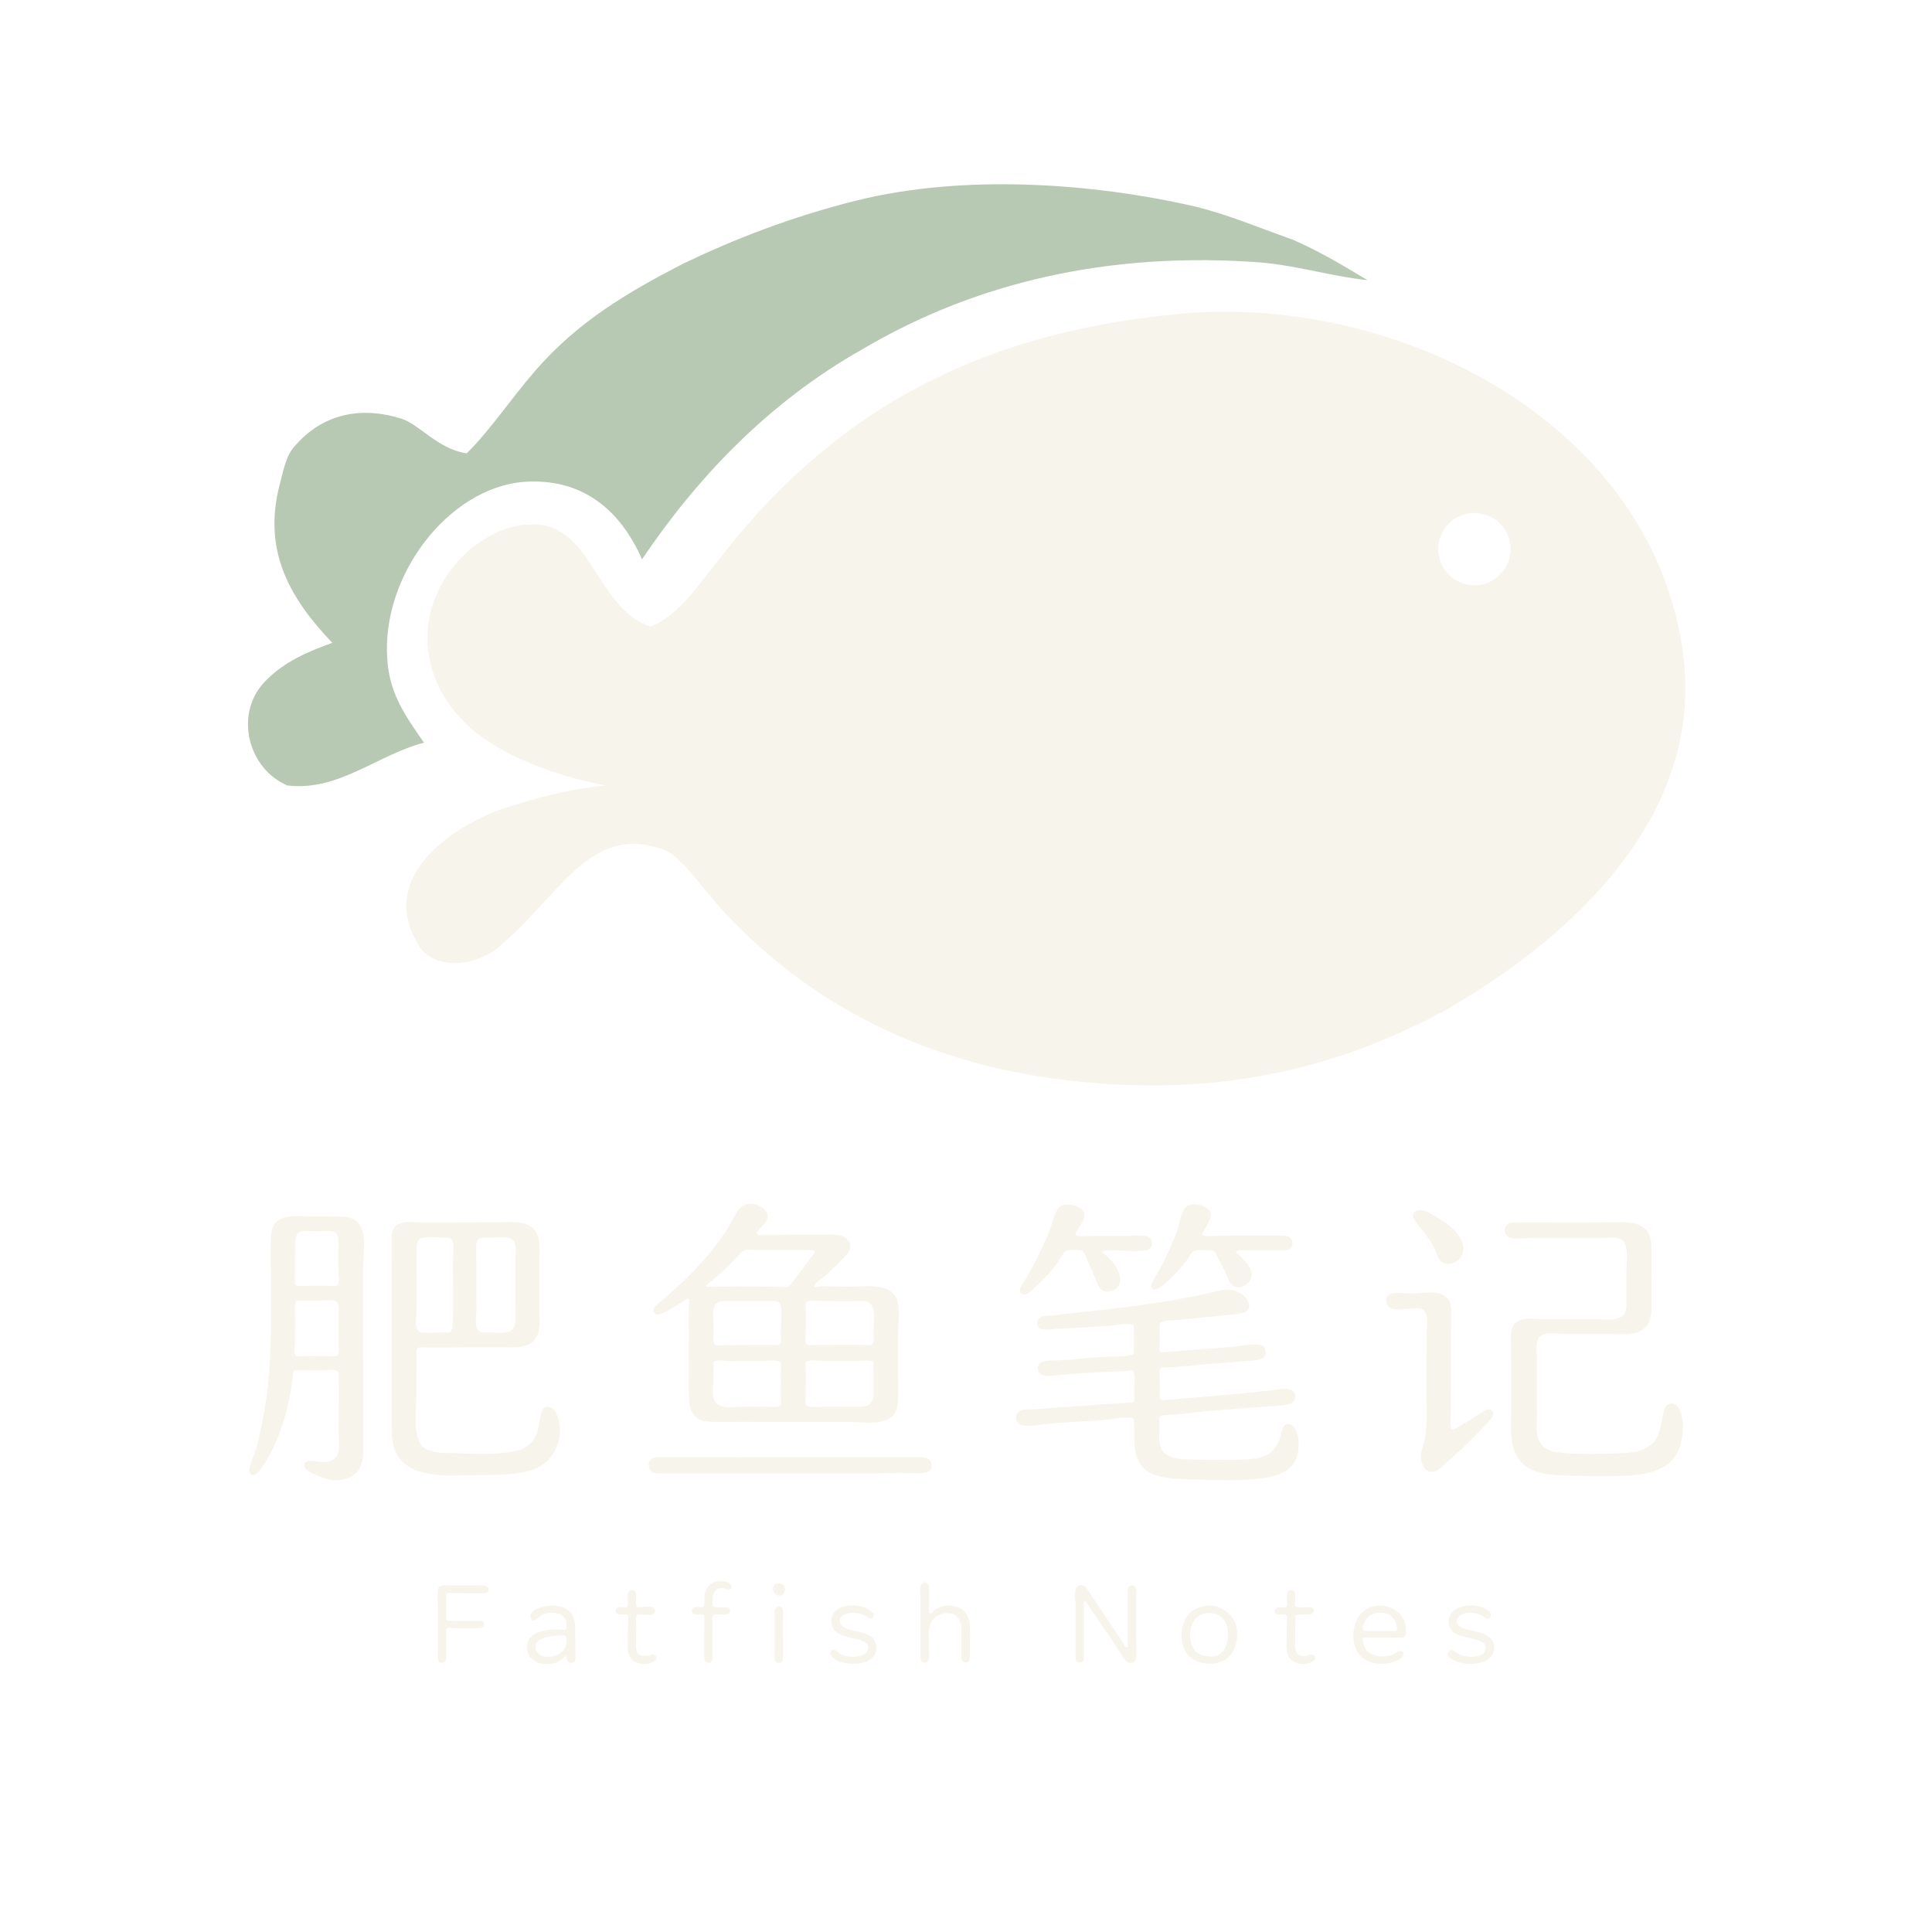
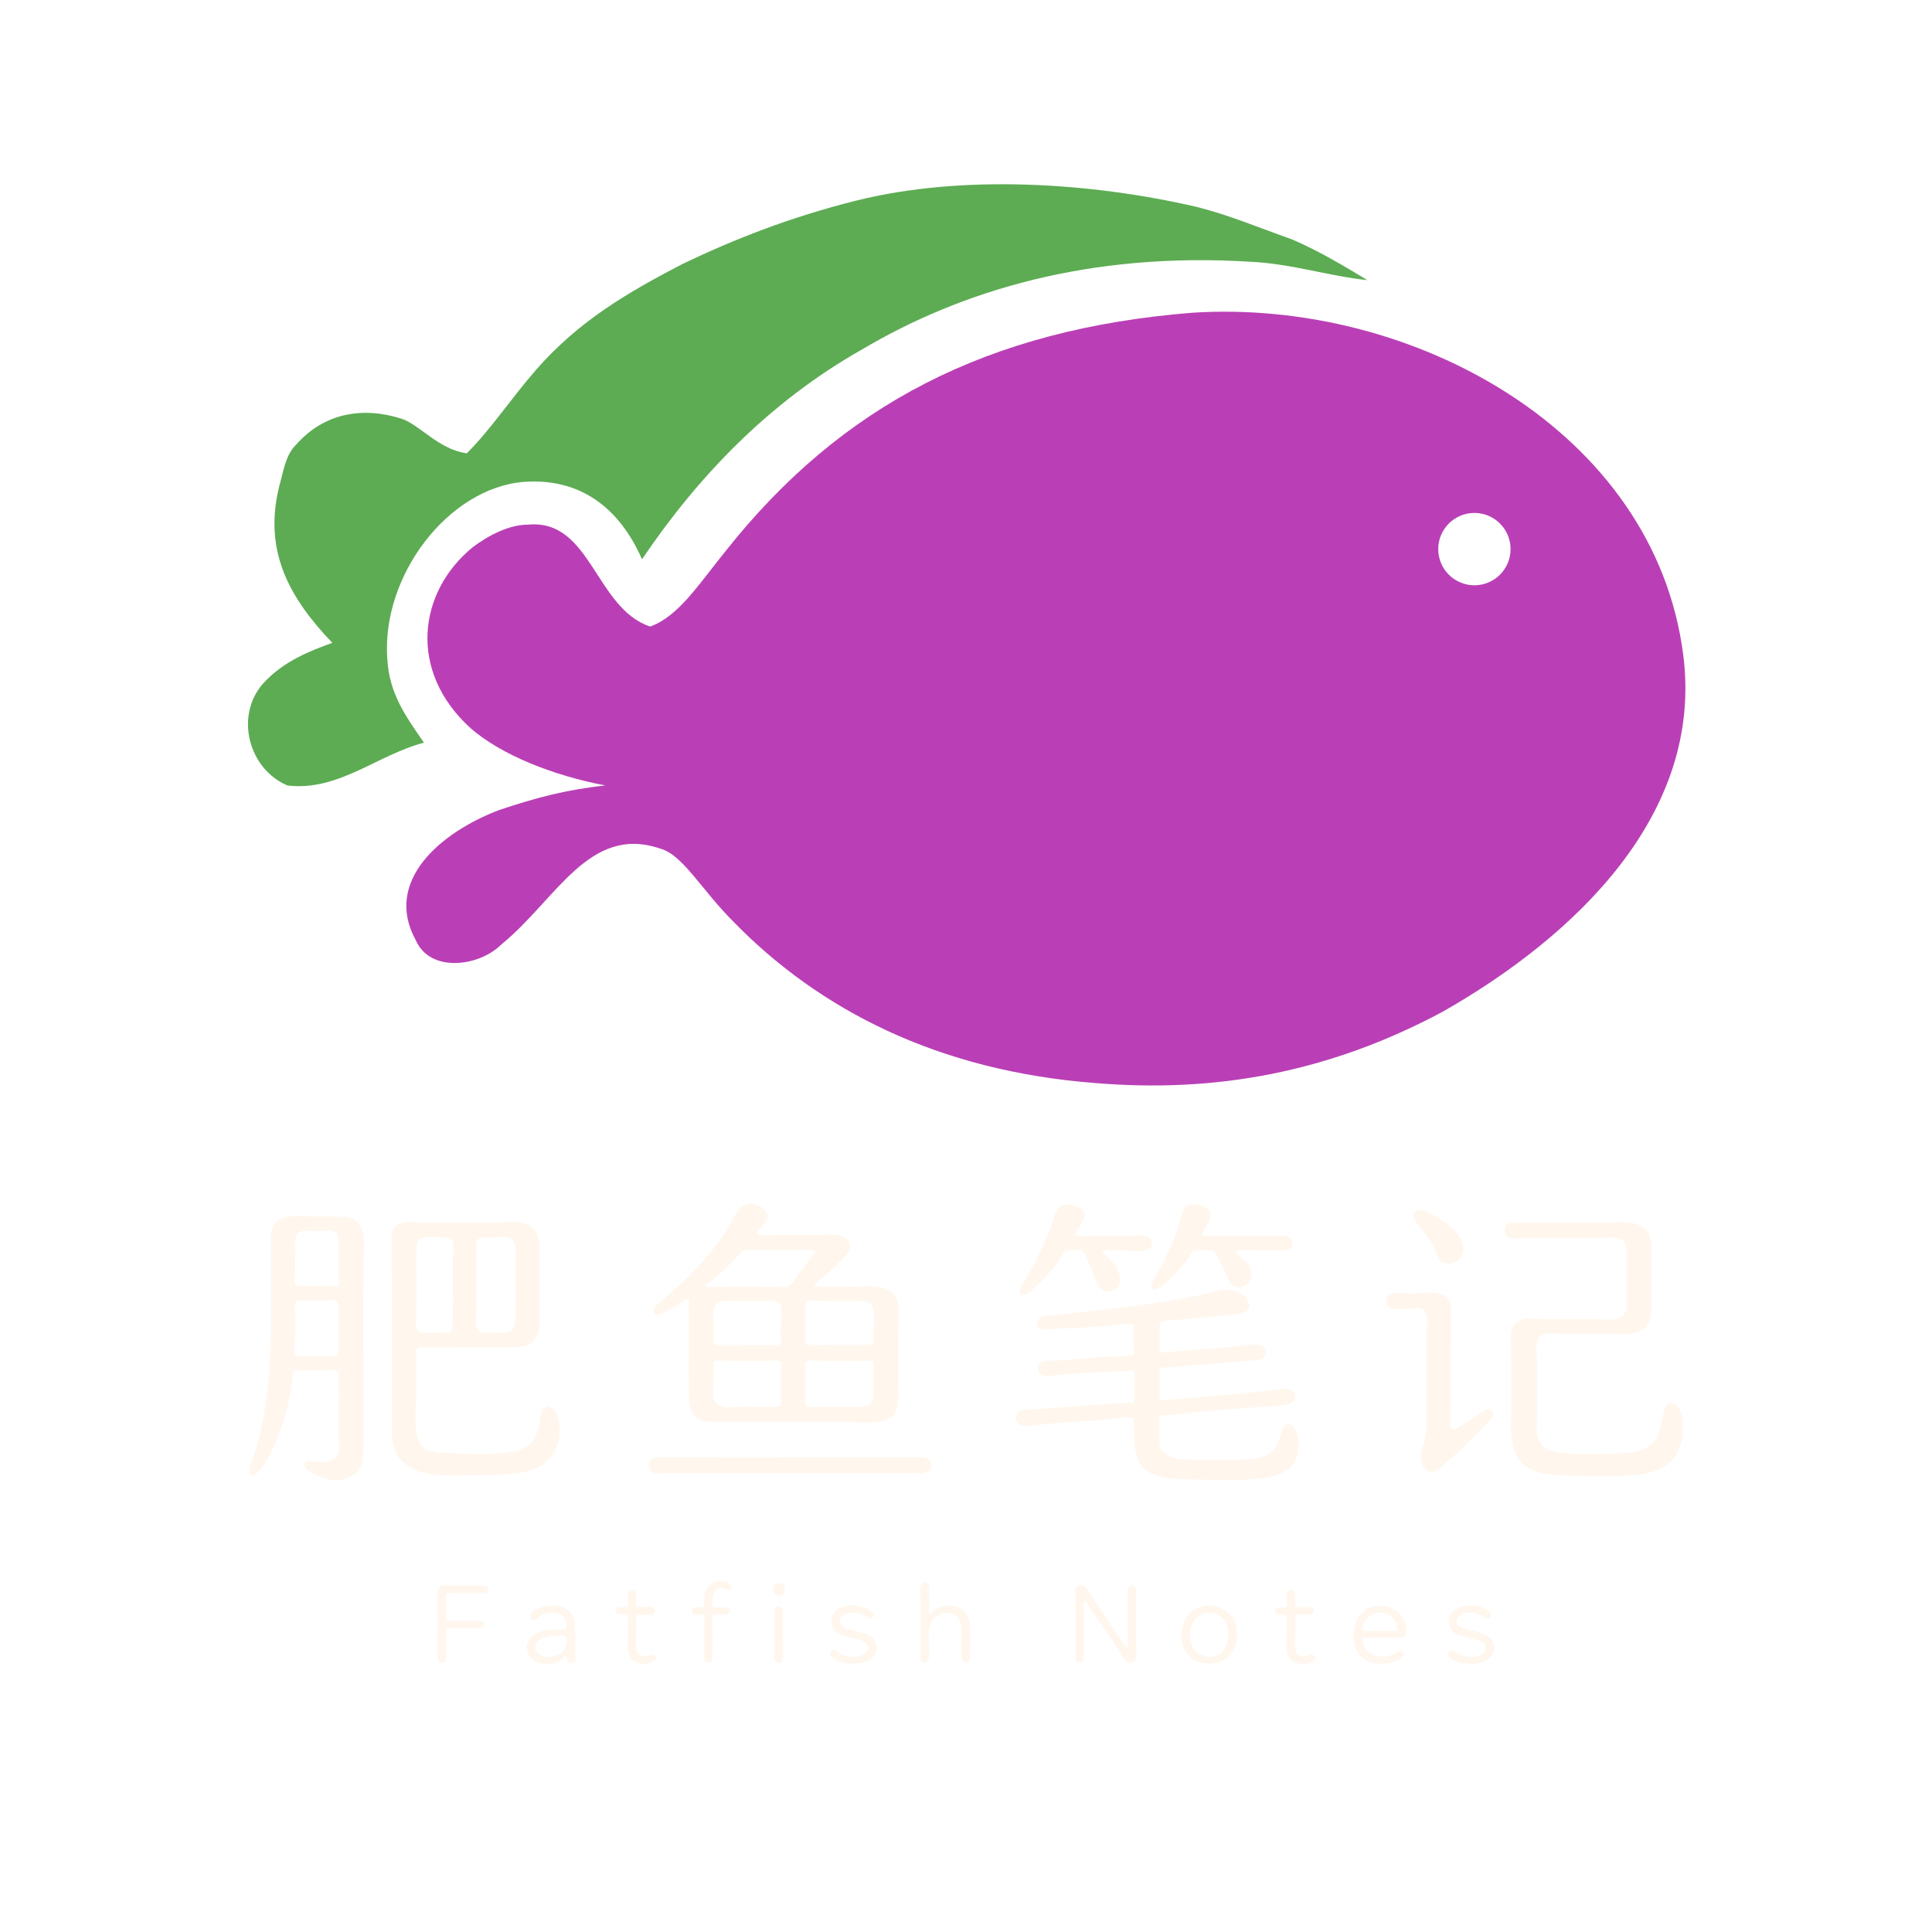
<svg xmlns="http://www.w3.org/2000/svg" width="1024" height="1024" viewBox="0 0 1024 1024" role="img" aria-label="肥鱼笔记 / Fatfish Notes · 深底正方形品牌组合版">
  <g id="fish-symbol" transform="translate(80 34) scale(1.08)">
    <g transform="translate(-219 -54)">
-       <path fill="#B7C9B3" d="M 816 160 C 797 158 779 152 759 151 C 680 146 617 165 568 194 C 522 220 487 257 460 297 C 449 272 430 257 402 259 C 365 262 332 305 335 346 C 336 363 344 374 353 387 C 330 393 311 411 286 408 C 267 400 260 374 274 358 C 284 347 297 342 308 338 C 287 316 274 293 282 261 C 284 254 285 246 290 241 C 304 225 323 222 342 228 C 351 231 360 243 374 245 C 386 233 395 219 408 204 C 429 180 453 166 480 152 C 505 140 533 129 565 121 C 617 108 680 112 732 124 C 748 128 762 134 779 140 C 793 146 806 154 816 160 Z" />
-       <path fill="#F7F4EB" fill-rule="evenodd" d="M 442 408 C 416 403 391 393 376 380 C 345 352 350 313 377 291 C 385 285 395 280 404 280 C 435 277 437 321 464 330 C 478 325 488 309 501 293 C 558 221 630 184 730 176 C 838 169 957 234 971 344 C 981 422 918 482 853 519 C 797 549 741 559 682 554 C 605 548 547 518 505 475 C 489 459 480 442 469 439 C 434 427 418 464 391 486 C 380 497 356 500 349 484 C 333 455 361 431 390 420 C 408 414 423 410 442 408 Z M 886.25 292.0 A 17.75 17.75 0 1 0 850.75 292.0 A 17.75 17.75 0 1 0 886.25 292.0 Z" />
+       <path fill="#5DAC53" d="M 816 160 C 797 158 779 152 759 151 C 680 146 617 165 568 194 C 522 220 487 257 460 297 C 449 272 430 257 402 259 C 365 262 332 305 335 346 C 336 363 344 374 353 387 C 330 393 311 411 286 408 C 267 400 260 374 274 358 C 284 347 297 342 308 338 C 287 316 274 293 282 261 C 284 254 285 246 290 241 C 304 225 323 222 342 228 C 351 231 360 243 374 245 C 386 233 395 219 408 204 C 429 180 453 166 480 152 C 505 140 533 129 565 121 C 617 108 680 112 732 124 C 748 128 762 134 779 140 C 793 146 806 154 816 160 Z" />
+       <path fill="#BA3FB6" fill-rule="evenodd" d="M 442 408 C 416 403 391 393 376 380 C 345 352 350 313 377 291 C 385 285 395 280 404 280 C 435 277 437 321 464 330 C 478 325 488 309 501 293 C 558 221 630 184 730 176 C 838 169 957 234 971 344 C 981 422 918 482 853 519 C 797 549 741 559 682 554 C 605 548 547 518 505 475 C 489 459 480 442 469 439 C 434 427 418 464 391 486 C 380 497 356 500 349 484 C 333 455 361 431 390 420 C 408 414 423 410 442 408 Z M 886.25 292.0 A 17.75 17.75 0 1 0 850.75 292.0 A 17.75 17.75 0 1 0 886.25 292.0 Z" />
    </g>
  </g>
-   <g id="wordmark-chinese" fill="#F7F4EB" transform="translate(132 638) scale(1.141099) translate(-10.7418 -12.09328)">
+   <g id="wordmark-chinese" fill="#FFF7EE" transform="translate(132 638) scale(1.141099) translate(-10.7418 -12.09328)">
    <path fill-rule="evenodd" d="M 63.798 93.500 C 63.827 96.834 63.832 100.166 63.806 103.500 C 63.756 109.834 63.837 116.166 63.770 122.500 C 63.730 126.205 64.032 129.938 62.803 133.500 C 60.692 139.616 53.217 141.414 47.500 140.109 C 44.614 139.451 41.052 137.864 38.500 136.379 C 37.342 135.706 36.420 134.959 36.420 133.500 C 36.420 131.377 39.163 131.442 40.500 131.604 C 44.359 132.070 48.691 132.944 51.348 129.500 C 53.092 127.239 52.466 123.163 52.416 120.500 C 52.278 113.167 52.499 105.833 52.465 98.500 C 52.455 96.500 52.405 94.499 52.388 92.500 C 52.379 91.415 52.625 90.372 51.500 89.711 C 50.084 88.879 47.096 89.518 45.500 89.527 C 41.167 89.550 36.831 89.495 32.500 89.495 C 31.336 89.495 31.155 90.722 31.094 91.500 C 30.909 93.871 30.564 96.154 30.193 98.500 C 28.722 107.818 25.967 116.953 21.984 125.500 C 20.247 129.226 18.124 132.906 15.500 136.082 C 14.726 137.019 12.518 139.367 11.312 137.500 C 10.048 135.545 11.725 132.247 12.500 130.228 C 14.797 124.243 16.023 117.770 17.261 111.500 C 21.730 88.864 20.937 65.456 20.843 42.500 C 20.825 38.167 20.870 33.833 20.829 29.500 C 20.793 25.638 21.410 20.906 25.500 19.089 C 29.702 17.222 35.012 17.983 39.500 17.983 C 43.500 17.983 47.500 18.039 51.500 18.059 C 54.860 18.076 58.391 18.006 60.995 20.500 C 65.805 25.105 63.738 34.500 63.756 40.500 C 63.807 58.165 63.646 75.836 63.798 93.500 Z M 37.500 82.821 C 36.670 82.824 32.671 83.340 32.268 82.500 C 31.400 80.691 32.127 77.508 32.152 75.500 C 32.201 71.501 32.157 67.499 32.168 63.500 C 32.173 61.590 31.882 59.333 32.429 57.500 C 32.666 56.705 35.890 57.098 36.500 57.101 C 39.499 57.115 42.501 57.080 45.500 57.043 C 46.993 57.024 49.070 56.638 50.500 57.101 C 52.651 57.797 52.451 60.804 52.427 62.500 C 52.360 67.167 52.244 71.832 52.307 76.500 C 52.331 78.282 52.921 81.028 51.836 82.500 C 51.314 83.208 49.255 82.868 48.500 82.871 C 44.834 82.885 41.167 82.807 37.500 82.821 Z M 52.248 43.500 C 52.248 45.020 52.858 48.138 52.259 49.500 C 51.691 50.791 48.611 50.226 47.500 50.216 C 44.166 50.185 40.834 50.171 37.500 50.205 C 36.048 50.220 33.813 50.626 32.500 49.916 C 31.608 49.434 32.125 45.452 32.116 44.500 C 32.076 40.499 32.190 36.500 32.184 32.500 C 32.181 30.091 31.747 27.693 33.500 25.795 C 35.108 24.053 39.337 24.909 41.500 24.906 C 44.144 24.903 48.086 24.110 50.500 25.281 C 52.313 26.161 52.344 28.878 52.275 30.500 C 52.093 34.821 52.248 39.176 52.248 43.500 Z M 88.457 101.500 C 88.467 108.299 86.809 117.359 90.297 123.500 C 92.339 127.095 97.835 127.769 101.500 127.824 C 111.014 127.966 121.046 128.897 130.500 127.624 C 132.472 127.358 134.477 127.101 136.378 126.500 C 140.812 125.098 143.511 121.889 144.801 117.500 C 145.761 114.232 145.586 110.484 147.347 107.500 C 148.729 105.159 151.942 106.785 152.926 108.500 C 158.108 117.535 153.852 130.594 144.500 134.826 C 139.759 136.972 134.640 137.451 129.500 137.858 C 125.181 138.200 120.829 138.154 116.500 138.165 C 103.983 138.199 84.344 140.693 78.451 126.500 C 76.890 122.742 77.069 118.485 77.064 114.500 C 77.059 109.833 77.054 105.167 77.062 100.500 C 77.092 83.166 77.038 65.834 77.038 48.500 C 77.038 42.834 76.971 37.166 76.992 31.500 C 77.003 28.851 76.493 25.848 77.992 23.500 C 80.732 19.206 88.229 20.868 92.500 20.852 C 103.500 20.811 114.500 20.744 125.500 20.744 C 130.531 20.744 136.899 19.747 141.346 22.500 C 145.187 24.878 145.713 29.420 145.682 33.500 C 145.652 37.500 145.610 41.500 145.610 45.500 C 145.610 51.499 145.559 57.501 145.641 63.500 C 145.692 67.236 146.036 71.178 143.953 74.500 C 140.779 79.561 133.576 78.785 128.500 78.761 C 119.499 78.720 110.501 78.777 101.500 78.863 C 98.833 78.889 96.167 78.855 93.500 78.883 C 92.371 78.895 90.562 78.583 89.500 78.920 C 87.898 79.428 88.575 83.185 88.544 84.500 C 88.410 90.165 88.448 95.834 88.457 101.500 Z M 105.465 55.500 C 105.455 58.834 105.425 62.166 105.423 65.500 C 105.423 67.584 105.499 69.620 104.505 71.500 C 104.115 72.238 101.183 71.927 100.500 71.942 C 97.835 71.997 95.165 72.044 92.500 72.015 C 91.117 72.000 89.517 71.916 88.782 70.500 C 87.738 68.491 88.492 64.707 88.525 62.500 C 88.619 56.175 88.610 49.825 88.553 43.500 C 88.519 39.832 88.507 36.168 88.588 32.500 C 88.621 31.023 88.783 28.813 90.500 28.187 C 93.538 27.080 98.287 27.855 101.500 27.885 C 102.377 27.893 104.101 27.631 104.699 28.500 C 106.183 30.658 105.492 34.003 105.452 36.500 C 105.352 42.833 105.485 49.166 105.465 55.500 Z M 134.416 62.500 C 134.400 64.144 134.510 65.866 134.336 67.500 C 133.737 73.130 127.586 71.976 123.500 71.923 C 121.358 71.895 118.269 72.513 116.845 70.500 C 115.399 68.455 116.355 63.921 116.365 61.500 C 116.398 53.500 116.279 45.500 116.324 37.500 C 116.337 35.202 116.109 32.784 116.366 30.500 C 116.440 29.838 116.914 28.631 117.500 28.355 C 119.269 27.523 121.582 27.917 123.500 27.880 C 126.193 27.830 130.034 27.135 132.500 28.336 C 135.387 29.743 134.465 34.988 134.464 37.500 C 134.459 45.836 134.498 54.165 134.416 62.500 Z M 237.500 129.886 C 260.500 129.905 283.501 129.758 306.500 129.851 C 311.834 129.872 317.167 129.790 322.500 129.805 C 324.975 129.812 327.607 130.503 327.762 133.500 C 327.974 137.588 323.203 137.270 320.500 137.235 C 312.169 137.129 303.832 137.275 295.500 137.267 C 271.167 137.243 246.833 137.291 222.500 137.267 C 216.498 137.261 210.502 137.193 204.500 137.269 C 202.452 137.295 199.030 137.994 197.500 136.260 C 195.886 134.431 195.810 131.245 198.500 130.217 C 200.006 129.642 201.914 129.884 203.500 129.867 C 214.828 129.746 226.170 129.877 237.500 129.886 Z M 214.988 88.500 C 214.978 80.834 215.106 73.165 215.016 65.500 C 214.992 63.500 214.961 61.500 214.976 59.500 C 214.982 58.743 215.362 57.196 215.105 56.500 C 214.682 55.353 212.209 57.604 211.500 58.011 C 208.254 59.875 205.023 62.147 201.500 63.458 C 200.198 63.942 198.440 63.202 198.543 61.500 C 198.632 60.023 200.500 58.822 201.500 57.946 C 204.172 55.604 206.893 53.331 209.500 50.914 C 218.436 42.627 227.421 33.007 233.683 22.500 C 236.002 18.609 238.075 12.022 243.500 12.093 C 246.823 12.137 252.097 14.524 251.610 18.500 C 251.376 20.409 248.622 22.811 247.500 24.315 C 247.234 24.672 246.565 25.298 246.547 25.500 C 246.499 26.054 246.997 26.570 247.500 26.570 C 257.476 26.570 267.502 26.414 277.500 26.465 C 281.583 26.486 286.619 25.621 289.259 29.500 C 290.652 31.547 290.020 33.784 288.500 35.506 C 285.113 39.343 281.383 42.848 277.500 46.176 C 276.299 47.206 273.152 48.939 273.388 50.500 C 273.493 51.196 274.796 50.453 275.500 50.447 C 278.497 50.422 281.503 50.536 284.500 50.565 C 286.500 50.584 288.500 50.582 290.500 50.588 C 297.483 50.608 309.507 48.456 311.942 57.500 C 313.100 61.800 312.251 67.080 312.216 71.500 C 312.144 80.499 312.213 89.501 312.238 98.500 C 312.251 102.804 312.747 108.877 308.500 111.635 C 303.187 115.085 294.590 113.395 288.500 113.424 C 272.168 113.503 255.833 113.387 239.500 113.387 C 235.166 113.387 230.834 113.486 226.500 113.405 C 223.730 113.353 220.702 113.276 218.500 111.333 C 215.071 108.308 215.103 104.799 215.052 100.500 C 215.004 96.500 214.994 92.500 214.988 88.500 Z M 272.159 36.500 C 270.054 39.621 267.661 42.489 265.407 45.500 C 264.260 47.031 263.041 49.129 261.500 50.287 C 260.186 51.275 257.049 50.668 255.500 50.651 C 249.832 50.591 244.168 50.514 238.500 50.514 C 234.499 50.514 230.501 50.651 226.500 50.654 C 226.185 50.654 223.140 50.906 223.140 50.500 C 223.140 49.428 224.226 49.049 224.901 48.500 C 226.807 46.949 228.671 45.338 230.500 43.697 C 233.026 41.431 235.376 38.933 237.738 36.500 C 238.796 35.410 239.877 33.735 241.500 33.557 C 244.090 33.272 246.890 33.608 249.500 33.605 C 254.833 33.599 260.166 33.567 265.500 33.573 C 267.501 33.575 269.500 33.673 271.500 33.703 C 271.924 33.709 273.532 33.600 273.532 34.500 C 273.532 35.010 272.474 36.033 272.159 36.500 Z M 241.500 106.336 C 237.316 106.348 229.171 108.152 226.904 103.500 C 225.595 100.813 226.437 96.396 226.449 93.500 C 226.458 91.501 226.533 89.499 226.525 87.500 C 226.523 86.889 226.268 86.042 226.754 85.500 C 227.733 84.407 232.092 85.124 233.500 85.116 C 239.167 85.082 244.834 85.100 250.500 85.060 C 252.505 85.046 255.626 84.454 257.393 85.500 C 258.172 85.961 257.731 88.757 257.734 89.500 C 257.750 93.501 257.785 97.499 257.724 101.500 C 257.712 102.276 258.125 105.430 257.500 105.887 C 256.208 106.834 254.025 106.395 252.500 106.395 C 248.834 106.395 245.167 106.326 241.500 106.336 Z M 226.582 70.500 C 226.597 67.421 225.645 62.274 227.060 59.500 C 228.168 57.328 230.415 57.304 232.500 57.298 C 235.834 57.287 239.166 57.304 242.500 57.281 C 246.167 57.257 249.833 57.311 253.500 57.305 C 255.292 57.303 257.236 57.222 257.682 59.500 C 258.470 63.521 257.644 68.388 257.691 72.500 C 257.705 73.750 258.181 76.149 257.500 77.210 C 256.938 78.085 255.313 77.686 254.500 77.678 C 251.834 77.650 249.166 77.678 246.500 77.690 C 241.833 77.711 237.167 77.736 232.500 77.768 C 231.470 77.774 227.817 78.315 227.127 77.500 C 225.749 75.873 226.572 72.511 226.582 70.500 Z M 285.500 77.633 C 281.833 77.644 278.167 77.689 274.500 77.699 C 273.248 77.703 271.011 78.136 269.917 77.500 C 268.730 76.810 269.281 74.632 269.306 73.500 C 269.396 69.501 269.398 65.500 269.345 61.500 C 269.330 60.342 268.742 58.301 269.888 57.500 C 271.189 56.590 274.909 57.288 276.500 57.296 C 281.833 57.325 287.167 57.335 292.500 57.318 C 294.684 57.311 297.939 56.752 299.500 58.750 C 302.081 62.052 300.689 68.516 300.695 72.500 C 300.696 73.615 301.326 76.945 300.125 77.500 C 298.884 78.074 296.850 77.652 295.500 77.640 C 292.166 77.609 288.834 77.623 285.500 77.633 Z M 277.500 106.379 C 275.265 106.388 271.341 107.116 269.500 105.771 C 268.872 105.312 269.304 102.254 269.306 101.500 C 269.321 97.500 269.385 93.500 269.359 89.500 C 269.355 88.874 268.915 85.860 269.540 85.500 C 271.547 84.343 275.202 85.053 277.500 85.078 C 282.833 85.138 288.167 85.074 293.500 85.086 C 295.708 85.091 298.464 84.609 300.500 85.482 C 300.819 85.619 300.696 86.154 300.725 86.500 C 300.834 87.795 300.703 89.195 300.701 90.500 C 300.696 93.833 300.763 97.167 300.731 100.500 C 300.714 102.271 300.276 104.632 298.500 105.577 C 296.429 106.678 293.790 106.333 291.500 106.362 C 286.834 106.421 282.166 106.361 277.500 106.379 Z M 433.650 115.500 C 433.655 118.982 432.765 124.757 435.547 127.500 C 439.030 130.933 443.907 130.728 448.500 130.881 C 455.817 131.125 463.182 131.220 470.500 130.979 C 474.803 130.838 479.561 130.749 483.500 128.806 C 486.933 127.113 489.144 123.106 489.915 119.500 C 490.321 117.602 490.921 114.327 493.500 114.327 C 495.229 114.327 496.440 116.131 497.070 117.500 C 498.549 120.716 498.516 125.088 497.775 128.500 C 496.135 136.057 488.859 138.534 482.067 139.500 C 472.111 140.916 461.529 140.460 451.500 140.207 C 444.623 140.033 437.015 140.226 430.500 137.681 C 423.250 134.849 421.833 127.420 421.889 120.500 C 421.908 118.165 421.851 115.834 421.810 113.500 C 421.792 112.469 421.837 111.686 420.500 111.535 C 415.761 111.000 410.281 112.392 405.500 112.730 C 397.045 113.327 388.521 113.633 380.091 114.500 C 376.834 114.835 368.319 117.077 367.076 112.500 C 366.558 110.594 367.661 108.597 369.500 107.976 C 371.035 107.458 372.904 107.708 374.500 107.632 C 377.832 107.473 381.167 107.111 384.500 106.909 C 393.173 106.382 401.826 105.573 410.500 105.056 C 413.250 104.892 416.122 104.919 418.844 104.500 C 419.763 104.359 420.669 104.614 421.500 104.049 C 422.275 103.523 421.867 101.312 421.866 100.500 C 421.861 97.334 422.309 93.609 421.775 90.500 C 421.545 89.165 420.317 89.583 419.500 89.661 C 416.871 89.916 414.143 89.987 411.500 90.079 C 402.838 90.380 394.139 91.060 385.500 91.779 C 383.002 91.987 378.090 93.006 377.250 89.500 C 375.995 84.265 383.556 84.988 386.500 84.869 C 393.492 84.587 400.503 83.653 407.500 83.213 C 411.714 82.947 416.373 83.251 420.500 82.332 C 422.193 81.955 421.755 80.886 421.750 79.500 C 421.741 76.833 421.670 74.167 421.667 71.500 C 421.666 71.097 421.944 68.713 421.475 68.500 C 418.509 67.154 413.716 68.550 410.500 68.793 C 402.531 69.397 394.486 69.844 386.500 70.137 C 384.274 70.218 380.551 71.102 378.500 70.145 C 376.590 69.253 376.361 67.317 377.500 65.690 C 378.746 63.909 381.669 64.234 383.500 64.037 C 388.840 63.464 394.156 62.736 399.500 62.206 C 420.731 60.102 441.788 57.292 462.500 52.225 C 467.148 51.088 474.824 53.726 475.275 59.500 C 475.407 61.188 474.249 61.915 472.913 62.500 C 470.378 63.610 466.313 63.632 463.500 63.931 C 456.840 64.640 450.160 65.256 443.500 65.927 C 440.868 66.192 436.942 66.008 434.500 67.101 C 433.374 67.605 433.694 69.540 433.685 70.500 C 433.662 72.834 433.712 75.166 433.717 77.500 C 433.718 78.228 433.431 79.842 433.752 80.500 C 434.268 81.557 435.642 81.072 436.500 81.024 C 439.184 80.872 441.826 80.577 444.500 80.341 C 454.476 79.457 464.584 79.115 474.500 77.662 C 477.458 77.228 483.510 76.590 482.920 81.500 C 482.634 83.883 480.532 84.488 478.500 84.732 C 475.556 85.085 472.603 85.244 469.650 85.500 C 460.940 86.256 452.203 86.845 443.500 87.686 C 441.180 87.910 438.829 88.063 436.500 88.171 C 435.973 88.195 434.524 87.961 434.155 88.500 C 433.476 89.493 433.689 90.376 433.692 91.500 C 433.700 94.167 433.723 96.833 433.770 99.500 C 433.783 100.243 433.510 101.827 433.780 102.500 C 434.331 103.871 436.414 103.192 437.500 103.139 C 440.836 102.975 444.171 102.599 447.500 102.325 C 460.158 101.283 472.890 100.239 485.500 98.750 C 488.943 98.343 497.602 96.204 496.581 102.500 C 496.362 103.848 494.706 105.018 493.500 105.273 C 489.637 106.088 485.428 106.107 481.500 106.433 C 469.540 107.427 457.398 108.017 445.500 109.584 C 442.537 109.975 439.483 110.063 436.500 110.278 C 435.259 110.368 434.202 110.076 433.649 111.500 C 433.272 112.471 433.649 114.445 433.650 115.500 Z M 374.062 42.500 C 377.241 36.696 380.131 30.650 382.589 24.500 C 383.886 21.255 384.489 17.463 386.351 14.500 C 388.501 11.078 394.708 12.551 397.221 14.500 C 400.718 17.213 397.576 20.698 396.004 23.500 C 395.356 24.655 393.362 26.515 395.500 26.949 C 397.955 27.448 400.993 26.980 403.500 26.976 C 409.500 26.966 415.500 26.947 421.500 26.959 C 424.243 26.964 429.059 25.945 430.057 29.500 C 430.590 31.401 429.448 33.302 427.500 33.685 C 422.806 34.608 417.290 33.664 412.500 33.793 C 411.196 33.829 409.790 33.687 408.500 33.829 C 408.348 33.846 407.177 33.941 407.177 34.500 C 407.177 34.970 407.828 35.179 408.171 35.500 C 409.219 36.478 410.234 37.472 411.235 38.500 C 414.982 42.346 418.597 51.170 410.500 52.742 C 405.951 53.624 404.929 49.769 403.664 46.500 C 402.615 43.793 401.334 41.176 400.218 38.500 C 399.681 37.210 398.932 34.454 397.500 33.860 C 396.272 33.351 391.722 33.428 390.500 33.944 C 388.895 34.622 387.320 38.107 386.315 39.500 C 383.482 43.424 380.068 46.980 376.500 50.243 C 375.254 51.383 373.976 52.915 372.500 53.755 C 371.126 54.536 368.838 54.653 368.750 52.500 C 368.682 50.831 370.419 48.876 371.200 47.500 C 372.147 45.832 373.138 44.188 374.062 42.500 Z M 474.500 26.924 C 479.834 26.967 485.166 26.915 490.500 26.894 C 492.953 26.884 495.360 27.516 495.375 30.500 C 495.394 34.260 491.012 33.776 488.500 33.803 C 484.166 33.849 479.834 33.747 475.500 33.764 C 473.845 33.771 471.020 33.292 469.500 33.995 C 468.405 34.501 470.082 35.525 470.500 35.924 C 472.494 37.826 474.828 39.917 475.940 42.500 C 477.702 46.590 474.055 51.542 469.500 50.829 C 466.648 50.382 465.745 47.855 464.837 45.500 C 463.782 42.763 462.393 40.027 460.908 37.500 C 460.306 36.477 459.675 34.464 458.500 33.964 C 457.959 33.734 457.059 33.816 456.500 33.813 C 454.494 33.803 451.338 33.194 449.500 34.085 C 448.285 34.675 447.091 37.420 446.248 38.500 C 443.606 41.882 440.717 45.157 437.500 48.008 C 436.124 49.228 430.775 54.543 429.741 50.500 C 429.472 49.449 430.378 48.342 430.858 47.500 C 432.549 44.538 434.337 41.587 435.790 38.500 C 437.949 33.915 440.173 29.302 441.824 24.500 C 442.900 21.369 443.389 17.336 445.085 14.500 C 447.151 11.047 453.614 12.295 456.053 14.500 C 459.096 17.250 456.330 20.683 454.917 23.500 C 454.600 24.133 453.294 25.864 453.554 26.500 C 453.972 27.527 457.620 26.976 458.500 26.976 C 463.834 26.977 469.166 26.881 474.500 26.924 Z M 569.018 92.500 C 569.011 97.833 568.985 103.167 568.975 108.500 C 568.971 110.868 568.408 114.243 569.151 116.500 C 569.594 117.844 572.811 115.511 573.500 115.148 C 577.639 112.970 581.328 109.881 585.500 107.811 C 586.778 107.177 588.619 107.699 588.619 109.500 C 588.619 111.760 584.835 114.949 583.395 116.500 C 578.157 122.144 572.528 127.494 566.672 132.500 C 564.616 134.258 562.472 137.097 559.500 136.622 C 555.412 135.968 554.293 129.491 555.430 126.500 C 558.150 119.342 557.635 112.110 557.640 104.500 C 557.646 94.167 557.608 83.833 557.654 73.500 C 557.667 70.496 559.113 62.685 555.500 61.034 C 554.350 60.509 552.727 60.766 551.500 60.772 C 548.458 60.785 544.438 61.604 541.500 60.807 C 538.846 60.086 537.828 55.592 540.500 54.228 C 543.308 52.795 548.375 53.803 551.500 53.766 C 556.332 53.708 562.369 52.174 566.500 55.203 C 569.775 57.604 569.068 61.969 569.043 65.500 C 568.979 74.500 569.028 83.500 569.018 92.500 Z M 555.031 23.500 C 553.460 21.585 548.639 16.646 553.500 15.147 C 556.129 14.337 559.319 16.572 561.500 17.775 C 567.487 21.075 577.892 28.551 573.835 36.500 C 572.178 39.745 567.360 41.239 564.500 38.911 C 563.083 37.757 562.406 35.112 561.652 33.500 C 559.976 29.916 557.529 26.544 555.031 23.500 Z M 597.000 108.500 C 597.018 98.500 597.002 88.500 596.946 78.500 C 596.925 74.815 596.049 69.613 599.500 67.101 C 602.945 64.593 607.544 65.649 611.500 65.664 C 619.834 65.695 628.166 65.730 636.500 65.715 C 640.459 65.708 647.891 67.138 649.939 62.500 C 650.860 60.413 650.466 57.718 650.466 55.500 C 650.466 51.833 650.503 48.167 650.485 44.500 C 650.465 40.450 651.238 35.419 650.174 31.500 C 648.889 26.767 643.237 27.967 639.500 27.986 C 628.501 28.043 617.499 28.039 606.500 27.961 C 603.516 27.940 599.357 28.770 596.500 27.952 C 594.601 27.408 593.637 25.318 594.075 23.500 C 594.600 21.319 596.506 20.809 598.500 20.790 C 602.167 20.755 605.833 20.751 609.500 20.775 C 620.499 20.848 631.501 20.787 642.500 20.756 C 647.848 20.741 653.938 19.891 658.500 23.226 C 662.096 25.855 662.201 30.510 662.184 34.500 C 662.152 42.501 662.137 50.499 662.193 58.500 C 662.225 63.123 661.949 68.244 657.500 70.934 C 653.658 73.257 648.795 72.620 644.500 72.576 C 636.832 72.498 629.168 72.538 621.500 72.536 C 618.639 72.536 614.125 71.752 611.500 72.941 C 607.577 74.719 608.901 81.084 608.943 84.500 C 609.045 92.833 608.854 101.166 608.984 109.500 C 609.041 113.137 608.236 117.615 609.500 121.083 C 611.671 127.042 616.843 127.508 622.500 127.934 C 630.092 128.505 637.893 128.263 645.500 128.058 C 651.519 127.895 657.818 127.763 662.500 123.506 C 665.948 120.371 666.506 114.681 667.500 110.446 C 667.966 108.462 668.106 105.760 670.500 105.033 C 675.601 103.484 676.743 112.387 676.766 115.500 C 676.786 118.152 676.418 120.927 675.783 123.500 C 671.697 140.052 650.767 138.546 637.500 138.654 C 633.831 138.683 630.164 138.644 626.500 138.475 C 618.639 138.113 608.806 138.661 602.500 133.027 C 595.783 127.025 596.985 116.589 597.000 108.500 Z" />
  </g>
-   <g id="wordmark-english" fill="#F7F4EB" transform="translate(232 838) scale(1.060414) translate(-14.83453 -6.870229)">
+   <g id="wordmark-english" fill="#FFF7EE" transform="translate(232 838) scale(1.060414) translate(-14.83453 -6.870229)">
    <path fill-rule="evenodd" d="M 19.074 37.500 C 19.093 39.501 19.102 41.499 19.066 43.500 C 19.049 44.411 19.242 45.627 18.921 46.500 C 18.615 47.329 17.291 47.832 16.500 47.746 C 14.531 47.532 14.860 44.786 14.852 43.500 C 14.820 38.500 14.956 33.500 14.938 28.500 C 14.923 24.499 14.803 20.501 14.866 16.500 C 14.894 14.709 14.470 12.179 15.148 10.500 C 15.949 8.518 18.918 9.100 20.500 9.110 C 24.834 9.137 29.165 8.995 33.500 9.063 C 35.431 9.093 37.711 8.763 39.500 9.484 C 40.461 9.871 40.530 12.274 39.500 12.619 C 37.969 13.131 36.104 12.887 34.500 12.899 C 30.501 12.929 26.499 12.904 22.500 12.869 C 21.701 12.861 19.418 12.378 19.096 13.500 C 18.860 14.324 19.078 15.642 19.085 16.500 C 19.104 18.836 19.164 21.164 19.125 23.500 C 19.117 23.984 18.770 26.359 19.500 26.556 C 21.096 26.984 22.857 26.792 24.500 26.781 C 27.501 26.761 30.499 26.708 33.500 26.775 C 35.013 26.809 37.915 26.248 37.961 28.500 C 37.991 30.024 36.759 30.241 35.500 30.325 C 33.514 30.459 31.490 30.431 29.500 30.421 C 27.167 30.410 24.833 30.370 22.500 30.362 C 21.855 30.360 20.012 30.022 19.500 30.623 C 18.766 31.485 19.044 31.468 19.070 32.500 C 19.111 34.163 19.058 35.836 19.074 37.500 Z M 83.605 40.500 C 83.599 42.160 83.717 43.849 83.680 45.500 C 83.662 46.276 83.441 47.332 82.500 47.605 C 80.995 48.041 80.410 47.710 79.543 46.500 C 79.196 46.016 79.547 44.418 78.500 44.418 C 78.133 44.418 77.782 45.198 77.428 45.500 C 76.254 46.502 74.969 47.294 73.500 47.778 C 68.778 49.334 61.308 47.962 59.796 42.500 C 59.520 41.503 59.314 40.543 59.397 39.500 C 59.916 32.959 67.090 31.248 72.500 31.108 C 73.833 31.074 75.168 31.079 76.500 31.102 C 77.167 31.114 77.878 31.362 78.500 31.121 C 79.768 30.631 79.098 27.424 78.785 26.500 C 77.228 21.904 69.909 22.030 66.500 23.970 C 65.240 24.687 64.011 26.534 62.500 26.534 C 61.254 26.534 61.082 24.090 61.301 23.500 C 62.092 21.369 65.589 20.200 67.500 19.721 C 72.328 18.510 78.134 18.709 81.500 22.935 C 83.222 25.096 83.402 27.845 83.505 30.500 C 83.635 33.828 83.617 37.170 83.605 40.500 Z M 73.500 34.305 C 75.006 34.221 77.028 33.845 78.500 34.215 C 78.962 34.331 79.108 35.306 79.134 35.500 C 79.283 36.650 79.204 38.401 78.817 39.500 C 77.515 43.203 73.057 44.887 69.500 44.745 C 68.174 44.691 66.473 44.336 65.500 43.361 C 64.948 42.807 64.337 42.259 64.054 41.500 C 61.911 35.764 69.654 34.518 73.500 34.305 Z M 109.847 34.500 C 109.862 32.166 109.884 29.833 109.917 27.500 C 109.929 26.648 110.147 25.318 109.947 24.500 C 109.782 23.822 109.066 23.462 108.417 23.500 C 106.905 23.589 103.508 24.057 103.784 21.500 C 103.993 19.567 106.075 19.921 107.500 19.920 C 107.951 19.920 109.516 20.195 109.724 19.500 C 110.409 17.206 108.288 10.968 112.500 11.403 C 113.481 11.504 113.965 12.733 114.041 13.500 C 114.227 15.376 113.527 17.706 114.196 19.500 C 114.451 20.184 116.010 19.865 116.500 19.856 C 118.281 19.823 123.162 18.945 123.456 21.500 C 123.590 22.665 122.562 23.534 121.500 23.652 C 119.877 23.832 118.132 23.733 116.500 23.699 C 116.006 23.689 114.973 23.566 114.500 23.835 C 113.538 24.383 114.055 27.530 114.057 28.500 C 114.061 31.167 114.030 33.833 114.011 36.500 C 114.000 38.093 113.775 39.942 114.173 41.500 C 114.929 44.464 118.009 44.591 120.500 44.085 C 121.176 43.947 121.811 43.504 122.500 43.547 C 123.464 43.607 124.280 44.533 124.112 45.500 C 123.907 46.678 122.864 47.013 121.949 47.500 C 119.114 49.008 115.141 48.240 112.500 46.712 C 111.659 46.226 111.207 45.309 110.786 44.500 C 109.245 41.534 109.827 37.750 109.847 34.500 Z M 148.047 35.500 C 148.079 32.832 148.097 30.168 148.060 27.500 C 148.049 26.680 148.276 25.270 148.043 24.500 C 147.794 23.678 147.226 23.664 146.500 23.623 C 145.024 23.539 141.546 24.192 141.884 21.500 C 142.117 19.645 144.099 19.837 145.500 19.873 C 145.985 19.886 147.514 20.206 147.779 19.500 C 148.444 17.731 147.973 15.376 148.285 13.500 C 148.919 9.685 151.636 7.155 155.500 6.904 C 156.839 6.817 158.223 6.857 159.500 7.307 C 160.902 7.800 163.224 10.393 160.500 11.034 C 159.525 11.264 158.459 10.490 157.500 10.391 C 154.780 10.110 152.644 11.799 152.351 14.500 C 152.212 15.787 152.134 17.208 152.236 18.500 C 152.266 18.881 152.152 19.458 152.500 19.617 C 154.220 20.403 156.631 20.018 158.500 19.978 C 159.616 19.955 160.742 20.196 160.972 21.500 C 161.151 22.512 160.400 23.209 159.500 23.476 C 158.140 23.879 155.940 23.471 154.500 23.495 C 153.693 23.507 152.385 23.355 152.171 24.500 C 151.827 26.337 152.164 28.624 152.179 30.500 C 152.210 34.501 152.276 38.500 152.197 42.500 C 152.170 43.845 152.728 47.594 150.500 47.744 C 148.463 47.881 148.066 46.083 148.048 44.500 C 148.013 41.498 148.012 38.502 148.047 35.500 Z M 182.500 10.037 C 183.725 5.707 190.084 8.437 188.050 12.500 C 186.326 15.941 181.540 13.432 182.500 10.037 Z M 183.208 33.500 C 183.235 30.833 183.261 28.167 183.252 25.500 C 183.248 24.224 183.042 22.759 183.228 21.500 C 183.459 19.941 185.106 19.114 186.500 19.911 C 188.135 20.845 187.408 24.910 187.400 26.500 C 187.375 31.835 187.557 37.165 187.457 42.500 C 187.427 44.091 187.928 47.622 185.500 47.835 C 183.504 48.009 183.159 45.942 183.159 44.500 C 183.159 40.833 183.170 37.167 183.208 33.500 Z M 224.500 31.946 C 226.556 32.456 228.613 32.951 230.500 33.966 C 234.804 36.281 235.615 42.668 231.500 45.708 C 227.958 48.326 223.756 48.542 219.500 48.014 C 217.024 47.707 214.381 46.937 212.500 45.199 C 211.610 44.377 210.340 43.139 211.500 41.971 C 211.796 41.673 212.082 41.241 212.500 41.205 C 214.023 41.071 215.237 42.894 216.507 43.500 C 219.627 44.988 223.226 45.118 226.500 44.060 C 228.077 43.551 229.799 42.294 229.960 40.500 C 230.217 37.649 226.701 36.411 224.500 35.919 C 219.342 34.766 210.956 33.646 211.559 26.500 C 211.650 25.421 211.970 24.463 212.441 23.500 C 214.429 19.438 220.524 18.570 224.500 19.112 C 225.513 19.250 226.514 19.640 227.500 19.905 C 228.937 20.291 230.363 21.025 231.500 21.992 C 231.817 22.261 232.764 23.015 232.787 23.500 C 232.852 24.820 231.733 25.773 230.500 25.645 C 230.077 25.601 229.845 25.100 229.500 24.851 C 228.611 24.210 227.538 23.659 226.500 23.315 C 223.537 22.334 219.291 22.304 216.857 24.500 C 215.161 26.030 215.657 28.178 217.224 29.500 C 219.060 31.049 222.232 31.384 224.500 31.946 Z M 280.835 40.500 C 280.805 42.458 281.033 44.606 280.525 46.500 C 280.063 48.220 277.460 47.676 276.877 46.500 C 276.233 45.203 276.625 42.921 276.579 41.500 C 276.537 40.167 276.520 38.833 276.514 37.500 C 276.492 32.673 277.820 26.184 272.689 23.500 C 271.990 23.134 271.278 23.025 270.500 22.950 C 269.515 22.856 268.480 22.883 267.500 23.029 C 266.647 23.156 266.241 23.432 265.500 23.754 C 258.810 26.658 260.417 34.509 260.358 40.500 C 260.336 42.748 261.318 48.441 257.500 47.595 C 256.575 47.391 256.287 46.231 256.224 45.500 C 256.026 43.203 256.204 40.808 256.176 38.500 C 256.084 30.834 256.188 23.166 256.140 15.500 C 256.126 13.334 255.254 8.953 257.500 7.643 C 258.865 6.848 260.130 8.256 260.279 9.500 C 260.673 12.775 260.400 16.208 260.394 19.500 C 260.393 19.930 260.095 22.655 260.500 22.837 C 261.895 23.465 262.425 21.718 263.500 21.099 C 265.298 20.064 267.417 19.268 269.500 19.107 C 270.909 18.998 272.153 19.154 273.500 19.550 C 273.989 19.695 275.034 19.979 275.500 20.188 C 281.727 22.977 280.921 30.974 280.880 36.500 C 280.870 37.833 280.854 39.167 280.835 40.500 Z M 363.852 16.500 C 363.858 24.498 363.975 32.504 363.917 40.500 C 363.900 42.903 364.947 47.413 361.500 47.799 C 358.686 48.114 357.028 44.434 355.817 42.500 C 351.936 36.300 347.689 30.169 343.500 24.172 C 342.194 22.303 340.836 20.441 339.645 18.500 C 339.510 18.280 338.814 17.026 338.500 17.026 C 337.401 17.026 337.738 17.900 337.746 18.500 C 337.769 20.166 337.782 21.834 337.800 23.500 C 337.870 30.167 337.771 36.833 337.791 43.500 C 337.794 44.524 337.856 45.499 337.593 46.500 C 337.250 47.807 335.317 47.855 334.500 47.203 C 333.567 46.457 333.667 45.587 333.661 44.500 C 333.650 42.833 333.629 41.167 333.622 39.500 C 333.588 32.167 333.619 24.833 333.587 17.500 C 333.577 15.118 332.469 9.872 335.500 9.018 C 338.616 8.141 340.119 12.003 341.500 14.025 C 345.671 20.130 349.832 26.301 353.869 32.500 C 355.059 34.328 356.275 36.125 357.500 37.928 C 358.030 38.708 358.208 40.172 359.500 39.938 C 359.976 39.851 359.709 38.984 359.707 38.500 C 359.700 36.833 359.678 35.170 359.706 33.500 C 359.794 28.170 359.683 22.831 359.683 17.500 C 359.683 15.834 359.706 14.166 359.697 12.500 C 359.695 12.077 359.616 10.917 359.765 10.500 C 360.424 8.650 363.243 8.389 363.768 10.500 C 364.219 12.317 363.850 14.634 363.852 16.500 Z M 408.500 21.638 C 410.841 23.351 412.845 25.673 413.720 28.500 C 415.593 34.551 413.813 43.650 407.500 46.634 C 402.990 48.766 398.016 48.720 393.500 46.617 C 385.500 42.890 384.926 30.975 389.280 24.500 C 391.975 20.493 397.885 18.578 402.500 19.179 C 404.665 19.461 406.750 20.358 408.500 21.638 Z M 409.896 33.500 C 409.985 36.576 409.262 38.957 407.566 41.500 C 404.670 45.842 398.232 45.106 394.500 42.690 C 392.336 41.288 391.255 37.909 390.992 35.500 C 390.663 32.500 391.208 29.019 392.987 26.500 C 396.187 21.969 403.266 21.578 407.108 25.500 C 409.188 27.623 409.814 30.632 409.896 33.500 Z M 439.165 34.500 C 439.170 32.166 439.161 29.833 439.208 27.500 C 439.222 26.774 439.516 25.163 439.263 24.500 C 438.370 22.158 432.811 25.382 433.259 21.500 C 433.486 19.536 436.220 20.027 437.500 20.004 C 438.093 19.993 438.826 20.142 439.225 19.500 C 439.528 19.012 439.387 18.014 439.370 17.500 C 439.315 15.844 438.583 11.270 441.500 11.270 C 444.251 11.270 443.379 15.914 443.356 17.500 C 443.354 17.683 443.237 19.347 443.522 19.500 C 445.134 20.365 447.674 19.893 449.500 19.884 C 450.598 19.878 451.392 19.719 452.266 20.500 C 453.482 21.589 452.552 22.794 451.500 23.414 C 450.991 23.714 450.016 23.626 449.500 23.624 C 447.543 23.616 445.028 23.074 443.500 24.371 C 443.241 24.590 443.537 25.195 443.545 25.500 C 443.570 26.498 443.535 27.502 443.535 28.500 C 443.535 31.168 443.459 33.833 443.423 36.500 C 443.400 38.145 443.236 39.887 443.643 41.500 C 444.230 43.819 446.236 44.678 448.500 44.366 C 449.477 44.231 450.542 43.703 451.500 43.642 C 452.501 43.579 453.553 44.389 453.381 45.500 C 453.194 46.701 452.030 47.022 451.141 47.500 C 448.279 49.039 444.167 48.410 441.667 46.500 C 438.269 43.905 439.158 38.162 439.165 34.500 Z M 489.500 35.111 C 486.500 35.101 483.500 35.101 480.500 35.081 C 479.938 35.077 477.466 34.734 477.250 35.500 C 476.891 36.772 477.495 38.320 477.967 39.500 C 480.025 44.648 486.876 45.308 491.500 43.873 C 492.951 43.423 494.935 41.406 496.500 41.957 C 499.020 42.844 496.692 45.193 495.500 45.883 C 493.313 47.150 491.003 47.853 488.500 48.120 C 485.350 48.455 482.373 48.077 479.500 46.746 C 471.320 42.957 470.813 31.118 475.243 24.500 C 479.772 17.736 490.052 17.529 495.500 23.076 C 497.635 25.249 498.877 28.468 498.869 31.500 C 498.867 32.322 498.982 33.845 498.297 34.500 C 497.494 35.266 496.523 35.104 495.500 35.125 C 493.501 35.166 491.499 35.117 489.500 35.111 Z M 486.500 31.835 C 484.166 31.835 481.833 31.861 479.500 31.825 C 479.155 31.820 477.507 32.002 477.339 31.500 C 476.658 29.456 478.249 27.104 479.380 25.500 C 481.766 22.119 488.616 21.796 491.518 24.500 C 493.049 25.926 493.898 27.413 494.206 29.500 C 494.323 30.288 494.503 30.757 494.031 31.500 C 493.707 32.011 492.915 31.800 492.500 31.799 C 490.501 31.794 488.500 31.834 486.500 31.835 Z M 529.500 35.029 C 527.463 34.527 525.331 34.198 523.500 33.105 C 518.975 30.404 518.886 23.879 523.500 21.079 C 528.380 18.116 536.024 18.379 540.500 22.033 C 541.711 23.022 541.362 25.720 539.500 25.720 C 538.630 25.720 537.327 24.360 536.500 23.975 C 533.707 22.675 529.659 21.966 526.826 23.500 C 525.635 24.144 524.420 25.039 524.194 26.500 C 523.749 29.378 527.369 30.551 529.500 31.032 C 534.606 32.185 543.366 33.487 542.930 40.500 C 542.736 43.632 540.316 46.196 537.500 47.229 C 532.517 49.059 526.060 48.587 521.500 45.797 C 520.835 45.390 519.742 44.322 519.656 43.500 C 519.574 42.709 520.646 41.324 521.500 41.324 C 522.712 41.324 524.383 43.079 525.500 43.522 C 528.310 44.638 531.543 45.156 534.500 44.353 C 535.688 44.030 537.174 43.662 537.874 42.500 C 538.300 41.794 538.305 41.595 538.500 40.922 C 539.626 37.034 534.001 36.196 531.500 35.561 C 530.830 35.391 530.175 35.195 529.500 35.029 Z" />
  </g>
</svg>
